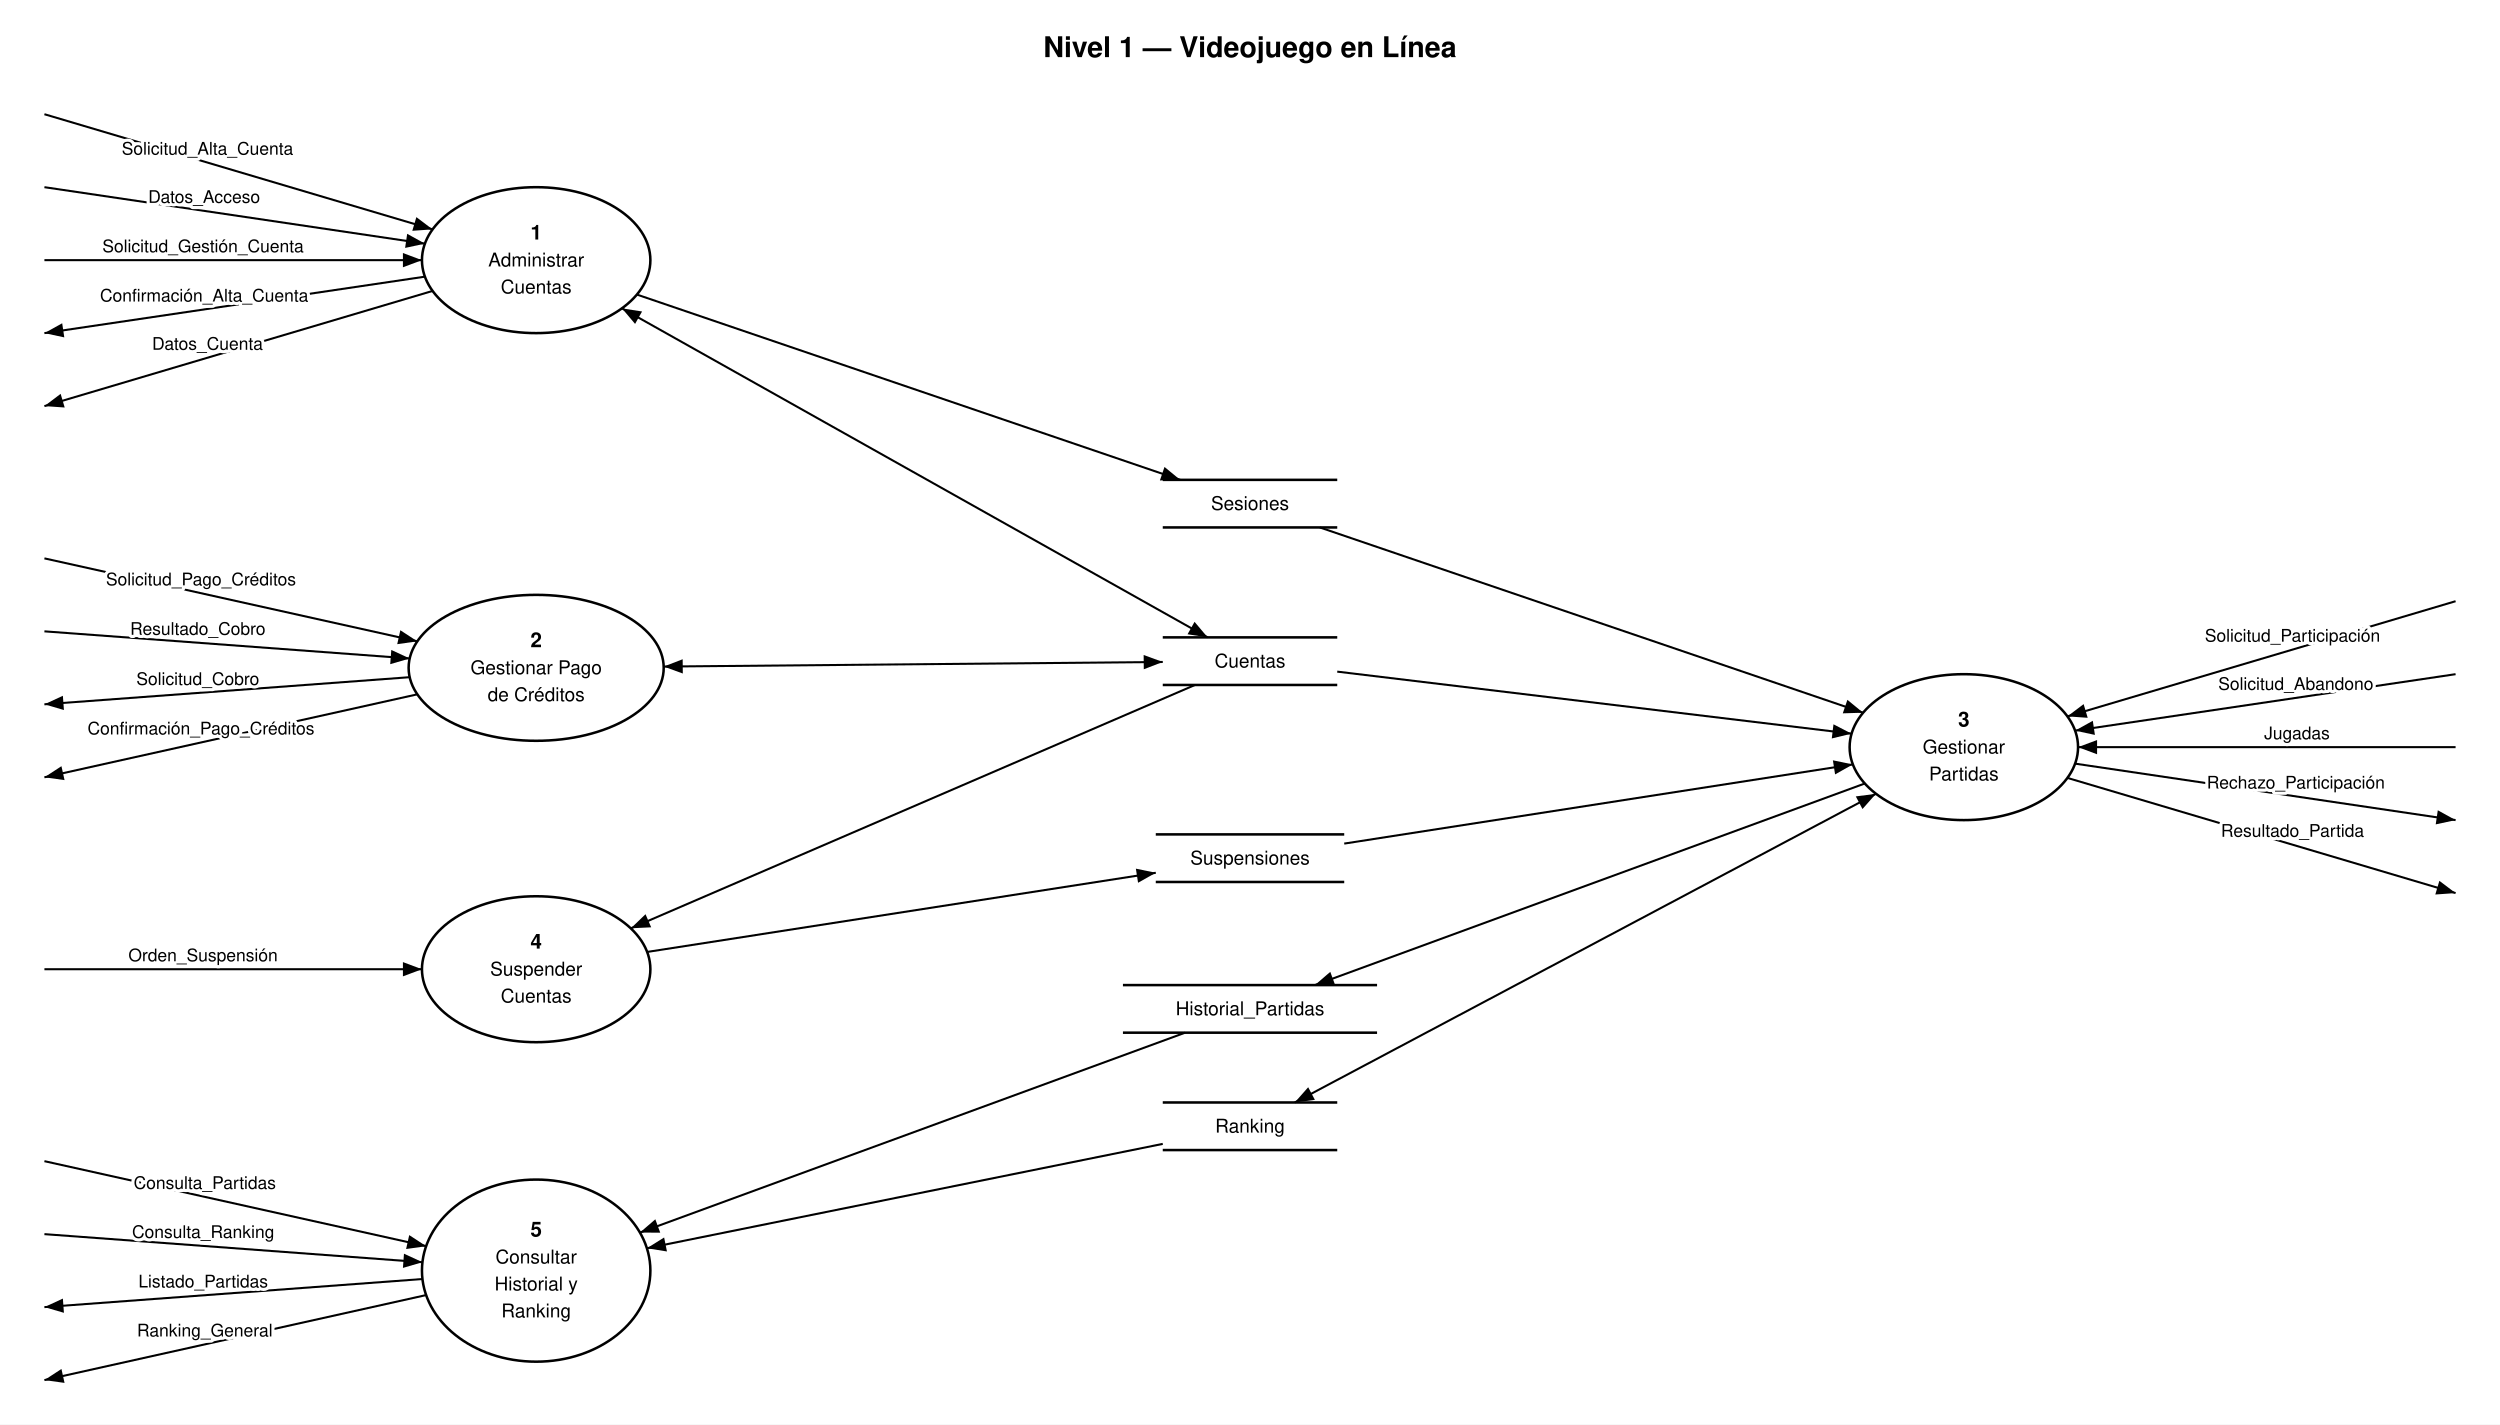
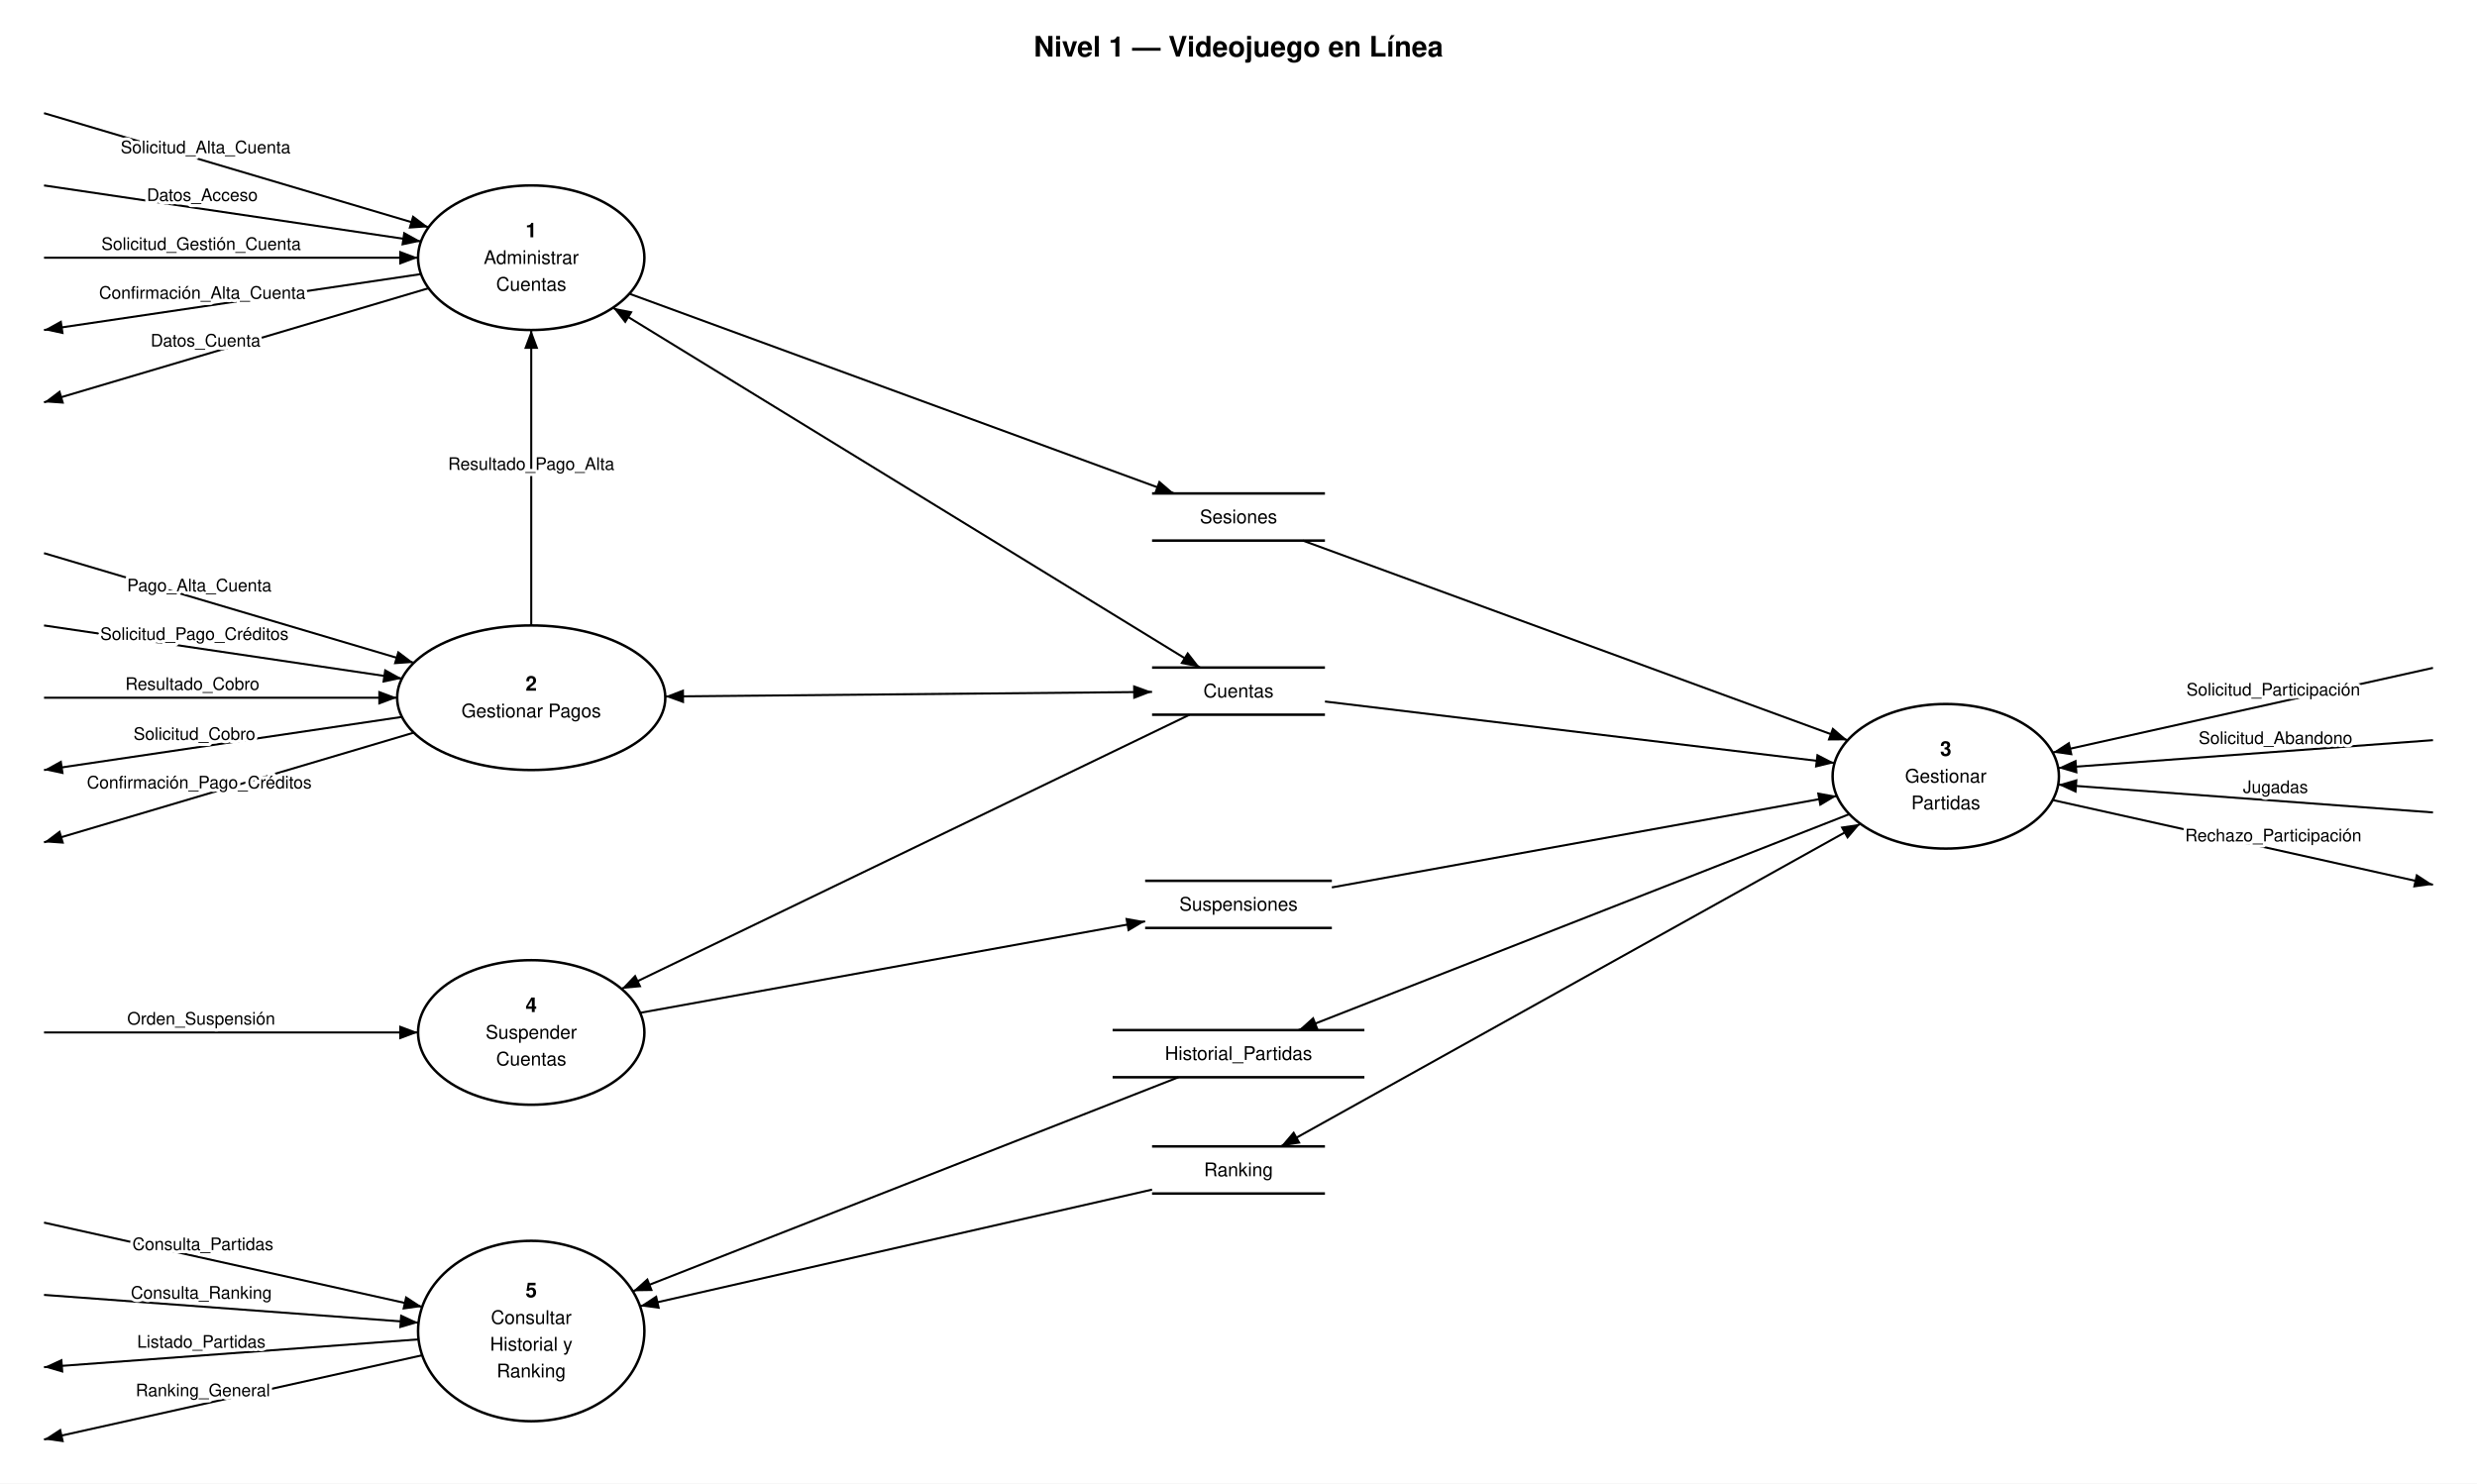
- <svg xmlns="http://www.w3.org/2000/svg" viewBox="-338 -24 1576 898" width="1576" height="898" font-family="Helvetica, Arial, sans-serif">
+ <svg xmlns="http://www.w3.org/2000/svg" viewBox="-338 -24 1576 944" width="1576" height="944" font-family="Helvetica, Arial, sans-serif">
  <defs>
    <marker id="e" markerUnits="userSpaceOnUse" markerWidth="12" markerHeight="9" refX="12" refY="4.5" orient="auto">
      <path d="M0,0 L12,4.5 L0,9 z" fill="#000" />
    </marker>
    <marker id="s" markerUnits="userSpaceOnUse" markerWidth="12" markerHeight="9" refX="0" refY="4.5" orient="auto">
      <path d="M12,0 L0,4.5 L12,9 z" fill="#000" />
    </marker>
  </defs>
-   <rect x="-338" y="-24" width="1576" height="898" fill="#fff" />
+   <rect x="-338" y="-24" width="1576" height="944" fill="#fff" />
  <text x="450.0" y="12.0" text-anchor="middle" font-size="18" font-weight="bold">Nivel 1 — Videojuego en Línea</text>
  <line x1="-310.0" y1="48.0" x2="-65.3" y2="120.6" stroke="#000" stroke-width="1.3" marker-end="url(#e)" />
  <text x="-207.2" y="73.5" text-anchor="middle" font-size="11" paint-order="stroke" stroke="#fff" stroke-width="4" stroke-linejoin="round">Solicitud_Alta_Cuenta</text>
  <line x1="-310.0" y1="94.0" x2="-70.1" y2="129.6" stroke="#000" stroke-width="1.3" marker-end="url(#e)" />
  <text x="-209.3" y="103.9" text-anchor="middle" font-size="11" paint-order="stroke" stroke="#fff" stroke-width="4" stroke-linejoin="round">Datos_Acceso</text>
  <line x1="-310.0" y1="140.0" x2="-72.0" y2="140.0" stroke="#000" stroke-width="1.3" marker-end="url(#e)" />
  <text x="-210.0" y="135.0" text-anchor="middle" font-size="11" paint-order="stroke" stroke="#fff" stroke-width="4" stroke-linejoin="round">Solicitud_Gestión_Cuenta</text>
  <line x1="-70.1" y1="150.4" x2="-310.0" y2="186.0" stroke="#000" stroke-width="1.3" marker-end="url(#e)" />
  <text x="-209.3" y="166.1" text-anchor="middle" font-size="11" paint-order="stroke" stroke="#fff" stroke-width="4" stroke-linejoin="round">Confirmación_Alta_Cuenta</text>
  <line x1="-65.3" y1="159.4" x2="-310.0" y2="232.0" stroke="#000" stroke-width="1.3" marker-end="url(#e)" />
  <text x="-207.2" y="196.5" text-anchor="middle" font-size="11" paint-order="stroke" stroke="#fff" stroke-width="4" stroke-linejoin="round">Datos_Cuenta</text>
-   <line x1="-310.0" y1="328.0" x2="-74.9" y2="380.3" stroke="#000" stroke-width="1.3" marker-end="url(#e)" />
-   <text x="-211.3" y="345.0" text-anchor="middle" font-size="11" paint-order="stroke" stroke="#fff" stroke-width="4" stroke-linejoin="round">Solicitud_Pago_Créditos</text>
-   <line x1="-310.0" y1="374.0" x2="-79.7" y2="391.1" stroke="#000" stroke-width="1.3" marker-end="url(#e)" />
-   <text x="-213.3" y="376.2" text-anchor="middle" font-size="11" paint-order="stroke" stroke="#fff" stroke-width="4" stroke-linejoin="round">Resultado_Cobro</text>
-   <line x1="-79.7" y1="402.9" x2="-310.0" y2="420.0" stroke="#000" stroke-width="1.3" marker-end="url(#e)" />
-   <text x="-213.3" y="407.8" text-anchor="middle" font-size="11" paint-order="stroke" stroke="#fff" stroke-width="4" stroke-linejoin="round">Solicitud_Cobro</text>
-   <line x1="-74.9" y1="413.7" x2="-310.0" y2="466.0" stroke="#000" stroke-width="1.3" marker-end="url(#e)" />
-   <text x="-211.3" y="439.0" text-anchor="middle" font-size="11" paint-order="stroke" stroke="#fff" stroke-width="4" stroke-linejoin="round">Confirmación_Pago_Créditos</text>
-   <line x1="1210.0" y1="355.0" x2="965.3" y2="427.6" stroke="#000" stroke-width="1.3" marker-end="url(#e)" />
-   <text x="1107.2" y="380.5" text-anchor="middle" font-size="11" paint-order="stroke" stroke="#fff" stroke-width="4" stroke-linejoin="round">Solicitud_Participación</text>
-   <line x1="1210.0" y1="401.0" x2="970.1" y2="436.6" stroke="#000" stroke-width="1.3" marker-end="url(#e)" />
-   <text x="1109.3" y="410.9" text-anchor="middle" font-size="11" paint-order="stroke" stroke="#fff" stroke-width="4" stroke-linejoin="round">Solicitud_Abandono</text>
-   <line x1="1210.0" y1="447.0" x2="972.0" y2="447.0" stroke="#000" stroke-width="1.3" marker-end="url(#e)" />
-   <text x="1110.0" y="442.0" text-anchor="middle" font-size="11" paint-order="stroke" stroke="#fff" stroke-width="4" stroke-linejoin="round">Jugadas</text>
-   <line x1="970.1" y1="457.4" x2="1210.0" y2="493.0" stroke="#000" stroke-width="1.3" marker-end="url(#e)" />
-   <text x="1109.3" y="473.1" text-anchor="middle" font-size="11" paint-order="stroke" stroke="#fff" stroke-width="4" stroke-linejoin="round">Rechazo_Participación</text>
-   <line x1="965.3" y1="466.4" x2="1210.0" y2="539.0" stroke="#000" stroke-width="1.3" marker-end="url(#e)" />
-   <text x="1107.2" y="503.5" text-anchor="middle" font-size="11" paint-order="stroke" stroke="#fff" stroke-width="4" stroke-linejoin="round">Resultado_Partida</text>
-   <line x1="-310.0" y1="587.0" x2="-72.0" y2="587.0" stroke="#000" stroke-width="1.3" marker-end="url(#e)" />
-   <text x="-210.0" y="582.0" text-anchor="middle" font-size="11" paint-order="stroke" stroke="#fff" stroke-width="4" stroke-linejoin="round">Orden_Suspensión</text>
-   <line x1="-310.0" y1="708.0" x2="-69.3" y2="761.6" stroke="#000" stroke-width="1.3" marker-end="url(#e)" />
-   <text x="-208.9" y="725.5" text-anchor="middle" font-size="11" paint-order="stroke" stroke="#fff" stroke-width="4" stroke-linejoin="round">Consulta_Partidas</text>
-   <line x1="-310.0" y1="754.0" x2="-71.7" y2="771.7" stroke="#000" stroke-width="1.3" marker-end="url(#e)" />
-   <text x="-209.9" y="756.4" text-anchor="middle" font-size="11" paint-order="stroke" stroke="#fff" stroke-width="4" stroke-linejoin="round">Consulta_Ranking</text>
-   <line x1="-71.7" y1="782.3" x2="-310.0" y2="800.0" stroke="#000" stroke-width="1.3" marker-end="url(#e)" />
-   <text x="-209.9" y="787.6" text-anchor="middle" font-size="11" paint-order="stroke" stroke="#fff" stroke-width="4" stroke-linejoin="round">Listado_Partidas</text>
-   <line x1="-69.3" y1="792.4" x2="-310.0" y2="846.0" stroke="#000" stroke-width="1.3" marker-end="url(#e)" />
-   <text x="-208.9" y="818.5" text-anchor="middle" font-size="11" paint-order="stroke" stroke="#fff" stroke-width="4" stroke-linejoin="round">Ranking_General</text>
-   <line x1="54.1" y1="170.4" x2="423.3" y2="377.8" stroke="#000" stroke-width="1.3" marker-end="url(#e)" marker-start="url(#s)" />
-   <line x1="63.5" y1="161.7" x2="406.0" y2="278.5" stroke="#000" stroke-width="1.3" marker-end="url(#e)" />
-   <line x1="80.4" y1="396.2" x2="395.0" y2="393.3" stroke="#000" stroke-width="1.3" marker-end="url(#e)" marker-start="url(#s)" />
-   <line x1="505.0" y1="399.4" x2="829.2" y2="438.5" stroke="#000" stroke-width="1.3" marker-end="url(#e)" />
-   <line x1="494.0" y1="308.5" x2="836.5" y2="425.3" stroke="#000" stroke-width="1.3" marker-end="url(#e)" />
-   <line x1="509.4" y1="507.8" x2="830.0" y2="457.9" stroke="#000" stroke-width="1.3" marker-end="url(#e)" />
-   <line x1="837.6" y1="469.9" x2="490.9" y2="597.0" stroke="#000" stroke-width="1.3" marker-end="url(#e)" />
-   <line x1="844.6" y1="476.4" x2="478.2" y2="671.0" stroke="#000" stroke-width="1.3" marker-end="url(#e)" marker-start="url(#s)" />
-   <line x1="415.3" y1="407.8" x2="59.7" y2="561.2" stroke="#000" stroke-width="1.3" marker-end="url(#e)" />
-   <line x1="70.0" y1="576.1" x2="390.6" y2="526.2" stroke="#000" stroke-width="1.3" marker-end="url(#e)" />
-   <line x1="409.1" y1="627.0" x2="65.4" y2="753.0" stroke="#000" stroke-width="1.3" marker-end="url(#e)" />
-   <line x1="395.0" y1="697.1" x2="69.8" y2="762.9" stroke="#000" stroke-width="1.3" marker-end="url(#e)" />
+   <line x1="-310.0" y1="328.0" x2="-74.7" y2="397.8" stroke="#000" stroke-width="1.3" marker-end="url(#e)" />
+   <text x="-211.2" y="352.3" text-anchor="middle" font-size="11" paint-order="stroke" stroke="#fff" stroke-width="4" stroke-linejoin="round">Pago_Alta_Cuenta</text>
+   <line x1="-310.0" y1="374.0" x2="-82.2" y2="407.8" stroke="#000" stroke-width="1.3" marker-end="url(#e)" />
+   <text x="-214.3" y="383.2" text-anchor="middle" font-size="11" paint-order="stroke" stroke="#fff" stroke-width="4" stroke-linejoin="round">Solicitud_Pago_Créditos</text>
+   <line x1="-310.0" y1="420.0" x2="-85.3" y2="420.0" stroke="#000" stroke-width="1.3" marker-end="url(#e)" />
+   <text x="-215.6" y="415.0" text-anchor="middle" font-size="11" paint-order="stroke" stroke="#fff" stroke-width="4" stroke-linejoin="round">Resultado_Cobro</text>
+   <line x1="-82.2" y1="432.2" x2="-310.0" y2="466.0" stroke="#000" stroke-width="1.3" marker-end="url(#e)" />
+   <text x="-214.3" y="446.8" text-anchor="middle" font-size="11" paint-order="stroke" stroke="#fff" stroke-width="4" stroke-linejoin="round">Solicitud_Cobro</text>
+   <line x1="-74.7" y1="442.2" x2="-310.0" y2="512.0" stroke="#000" stroke-width="1.3" marker-end="url(#e)" />
+   <text x="-211.2" y="477.7" text-anchor="middle" font-size="11" paint-order="stroke" stroke="#fff" stroke-width="4" stroke-linejoin="round">Confirmación_Pago_Créditos</text>
+   <line x1="1210.0" y1="401.0" x2="968.0" y2="454.9" stroke="#000" stroke-width="1.3" marker-end="url(#e)" />
+   <text x="1108.4" y="418.6" text-anchor="middle" font-size="11" paint-order="stroke" stroke="#fff" stroke-width="4" stroke-linejoin="round">Solicitud_Participación</text>
+   <line x1="1210.0" y1="447.0" x2="971.5" y2="464.7" stroke="#000" stroke-width="1.3" marker-end="url(#e)" />
+   <text x="1109.8" y="449.4" text-anchor="middle" font-size="11" paint-order="stroke" stroke="#fff" stroke-width="4" stroke-linejoin="round">Solicitud_Abandono</text>
+   <line x1="1210.0" y1="493.0" x2="971.5" y2="475.3" stroke="#000" stroke-width="1.3" marker-end="url(#e)" />
+   <text x="1109.8" y="480.6" text-anchor="middle" font-size="11" paint-order="stroke" stroke="#fff" stroke-width="4" stroke-linejoin="round">Jugadas</text>
+   <line x1="968.0" y1="485.1" x2="1210.0" y2="539.0" stroke="#000" stroke-width="1.3" marker-end="url(#e)" />
+   <text x="1108.4" y="511.4" text-anchor="middle" font-size="11" paint-order="stroke" stroke="#fff" stroke-width="4" stroke-linejoin="round">Rechazo_Participación</text>
+   <line x1="-310.0" y1="633.0" x2="-72.0" y2="633.0" stroke="#000" stroke-width="1.3" marker-end="url(#e)" />
+   <text x="-210.0" y="628.0" text-anchor="middle" font-size="11" paint-order="stroke" stroke="#fff" stroke-width="4" stroke-linejoin="round">Orden_Suspensión</text>
+   <line x1="-310.0" y1="754.0" x2="-69.3" y2="807.6" stroke="#000" stroke-width="1.3" marker-end="url(#e)" />
+   <text x="-208.9" y="771.5" text-anchor="middle" font-size="11" paint-order="stroke" stroke="#fff" stroke-width="4" stroke-linejoin="round">Consulta_Partidas</text>
+   <line x1="-310.0" y1="800.0" x2="-71.7" y2="817.7" stroke="#000" stroke-width="1.3" marker-end="url(#e)" />
+   <text x="-209.9" y="802.4" text-anchor="middle" font-size="11" paint-order="stroke" stroke="#fff" stroke-width="4" stroke-linejoin="round">Consulta_Ranking</text>
+   <line x1="-71.7" y1="828.3" x2="-310.0" y2="846.0" stroke="#000" stroke-width="1.3" marker-end="url(#e)" />
+   <text x="-209.9" y="833.6" text-anchor="middle" font-size="11" paint-order="stroke" stroke="#fff" stroke-width="4" stroke-linejoin="round">Listado_Partidas</text>
+   <line x1="-69.3" y1="838.4" x2="-310.0" y2="892.0" stroke="#000" stroke-width="1.3" marker-end="url(#e)" />
+   <text x="-208.9" y="864.5" text-anchor="middle" font-size="11" paint-order="stroke" stroke="#fff" stroke-width="4" stroke-linejoin="round">Ranking_General</text>
+   <line x1="0.0" y1="374.0" x2="0.0" y2="186.0" stroke="#000" stroke-width="1.3" marker-end="url(#e)" />
+   <text x="0.0" y="275.0" text-anchor="middle" font-size="11" paint-order="stroke" stroke="#fff" stroke-width="4" stroke-linejoin="round">Resultado_Pago_Alta</text>
+   <line x1="52.0" y1="171.8" x2="425.5" y2="400.8" stroke="#000" stroke-width="1.3" marker-end="url(#e)" marker-start="url(#s)" />
+   <line x1="62.4" y1="162.9" x2="409.1" y2="290.0" stroke="#000" stroke-width="1.3" marker-end="url(#e)" />
+   <line x1="85.2" y1="419.2" x2="395.0" y2="416.3" stroke="#000" stroke-width="1.3" marker-end="url(#e)" marker-start="url(#s)" />
+   <line x1="505.0" y1="422.4" x2="829.2" y2="461.5" stroke="#000" stroke-width="1.3" marker-end="url(#e)" />
+   <line x1="490.9" y1="320.0" x2="837.6" y2="447.1" stroke="#000" stroke-width="1.3" marker-end="url(#e)" />
+   <line x1="509.4" y1="540.7" x2="830.7" y2="482.5" stroke="#000" stroke-width="1.3" marker-end="url(#e)" />
+   <line x1="838.6" y1="494.1" x2="488.2" y2="631.5" stroke="#000" stroke-width="1.3" marker-end="url(#e)" />
+   <line x1="845.7" y1="500.2" x2="476.9" y2="705.5" stroke="#000" stroke-width="1.3" marker-end="url(#e)" marker-start="url(#s)" />
+   <line x1="418.9" y1="430.8" x2="57.4" y2="605.3" stroke="#000" stroke-width="1.3" marker-end="url(#e)" />
+   <line x1="69.3" y1="620.5" x2="390.6" y2="562.3" stroke="#000" stroke-width="1.3" marker-end="url(#e)" />
+   <line x1="411.8" y1="661.5" x2="64.6" y2="797.7" stroke="#000" stroke-width="1.3" marker-end="url(#e)" />
+   <line x1="395.0" y1="733.0" x2="69.2" y2="807.2" stroke="#000" stroke-width="1.3" marker-end="url(#e)" />
  <ellipse cx="0.0" cy="140.0" rx="72.0" ry="46.0" fill="#fff" stroke="#000" stroke-width="1.6" />
  <text x="0.0" y="127.0" text-anchor="middle" font-weight="bold" font-size="13">1</text>
  <text x="0.0" y="144.0" text-anchor="middle" font-size="12">Administrar</text>
  <text x="0.0" y="161.0" text-anchor="middle" font-size="12">Cuentas</text>
-   <ellipse cx="0.0" cy="397.0" rx="80.4" ry="46.0" fill="#fff" stroke="#000" stroke-width="1.6" />
-   <text x="0.0" y="384.0" text-anchor="middle" font-weight="bold" font-size="13">2</text>
-   <text x="0.0" y="401.0" text-anchor="middle" font-size="12">Gestionar Pago</text>
-   <text x="0.0" y="418.0" text-anchor="middle" font-size="12">de Créditos</text>
-   <ellipse cx="900.0" cy="447.0" rx="72.0" ry="46.0" fill="#fff" stroke="#000" stroke-width="1.6" />
-   <text x="900.0" y="434.0" text-anchor="middle" font-weight="bold" font-size="13">3</text>
-   <text x="900.0" y="451.0" text-anchor="middle" font-size="12">Gestionar</text>
-   <text x="900.0" y="468.0" text-anchor="middle" font-size="12">Partidas</text>
-   <ellipse cx="0.0" cy="587.0" rx="72.0" ry="46.0" fill="#fff" stroke="#000" stroke-width="1.6" />
-   <text x="0.0" y="574.0" text-anchor="middle" font-weight="bold" font-size="13">4</text>
-   <text x="0.0" y="591.0" text-anchor="middle" font-size="12">Suspender</text>
-   <text x="0.0" y="608.0" text-anchor="middle" font-size="12">Cuentas</text>
-   <ellipse cx="0.0" cy="777.0" rx="72.0" ry="57.4" fill="#fff" stroke="#000" stroke-width="1.6" />
-   <text x="0.0" y="755.5" text-anchor="middle" font-weight="bold" font-size="13">5</text>
-   <text x="0.0" y="772.5" text-anchor="middle" font-size="12">Consultar</text>
-   <text x="0.0" y="789.5" text-anchor="middle" font-size="12">Historial y</text>
-   <text x="0.0" y="806.5" text-anchor="middle" font-size="12">Ranking</text>
-   <line x1="395.0" y1="377.8" x2="505.0" y2="377.8" stroke="#000" stroke-width="1.6" />
-   <line x1="395.0" y1="407.8" x2="505.0" y2="407.8" stroke="#000" stroke-width="1.6" />
-   <text x="450.0" y="396.8" text-anchor="middle" font-size="12">Cuentas</text>
-   <line x1="395.0" y1="278.5" x2="505.0" y2="278.5" stroke="#000" stroke-width="1.6" />
-   <line x1="395.0" y1="308.5" x2="505.0" y2="308.5" stroke="#000" stroke-width="1.6" />
-   <text x="450.0" y="297.5" text-anchor="middle" font-size="12">Sesiones</text>
-   <line x1="390.6" y1="502.0" x2="509.4" y2="502.0" stroke="#000" stroke-width="1.6" />
-   <line x1="390.6" y1="532.0" x2="509.4" y2="532.0" stroke="#000" stroke-width="1.6" />
-   <text x="450.0" y="521.0" text-anchor="middle" font-size="12">Suspensiones</text>
-   <line x1="369.9" y1="597.0" x2="530.1" y2="597.0" stroke="#000" stroke-width="1.6" />
-   <line x1="369.9" y1="627.0" x2="530.1" y2="627.0" stroke="#000" stroke-width="1.6" />
-   <text x="450.0" y="616.0" text-anchor="middle" font-size="12">Historial_Partidas</text>
-   <line x1="395.0" y1="671.0" x2="505.0" y2="671.0" stroke="#000" stroke-width="1.6" />
-   <line x1="395.0" y1="701.0" x2="505.0" y2="701.0" stroke="#000" stroke-width="1.6" />
-   <text x="450.0" y="690.0" text-anchor="middle" font-size="12">Ranking</text>
+   <ellipse cx="0.0" cy="420.0" rx="85.3" ry="46.0" fill="#fff" stroke="#000" stroke-width="1.6" />
+   <text x="0.0" y="415.5" text-anchor="middle" font-weight="bold" font-size="13">2</text>
+   <text x="0.0" y="432.5" text-anchor="middle" font-size="12">Gestionar Pagos</text>
+   <ellipse cx="900.0" cy="470.0" rx="72.0" ry="46.0" fill="#fff" stroke="#000" stroke-width="1.6" />
+   <text x="900.0" y="457.0" text-anchor="middle" font-weight="bold" font-size="13">3</text>
+   <text x="900.0" y="474.0" text-anchor="middle" font-size="12">Gestionar</text>
+   <text x="900.0" y="491.0" text-anchor="middle" font-size="12">Partidas</text>
+   <ellipse cx="0.0" cy="633.0" rx="72.0" ry="46.0" fill="#fff" stroke="#000" stroke-width="1.6" />
+   <text x="0.0" y="620.0" text-anchor="middle" font-weight="bold" font-size="13">4</text>
+   <text x="0.0" y="637.0" text-anchor="middle" font-size="12">Suspender</text>
+   <text x="0.0" y="654.0" text-anchor="middle" font-size="12">Cuentas</text>
+   <ellipse cx="0.0" cy="823.0" rx="72.0" ry="57.4" fill="#fff" stroke="#000" stroke-width="1.6" />
+   <text x="0.0" y="801.5" text-anchor="middle" font-weight="bold" font-size="13">5</text>
+   <text x="0.0" y="818.5" text-anchor="middle" font-size="12">Consultar</text>
+   <text x="0.0" y="835.5" text-anchor="middle" font-size="12">Historial y</text>
+   <text x="0.0" y="852.5" text-anchor="middle" font-size="12">Ranking</text>
+   <line x1="395.0" y1="400.8" x2="505.0" y2="400.8" stroke="#000" stroke-width="1.6" />
+   <line x1="395.0" y1="430.8" x2="505.0" y2="430.8" stroke="#000" stroke-width="1.6" />
+   <text x="450.0" y="419.8" text-anchor="middle" font-size="12">Cuentas</text>
+   <line x1="395.0" y1="290.0" x2="505.0" y2="290.0" stroke="#000" stroke-width="1.6" />
+   <line x1="395.0" y1="320.0" x2="505.0" y2="320.0" stroke="#000" stroke-width="1.6" />
+   <text x="450.0" y="309.0" text-anchor="middle" font-size="12">Sesiones</text>
+   <line x1="390.6" y1="536.5" x2="509.4" y2="536.5" stroke="#000" stroke-width="1.6" />
+   <line x1="390.6" y1="566.5" x2="509.4" y2="566.5" stroke="#000" stroke-width="1.6" />
+   <text x="450.0" y="555.5" text-anchor="middle" font-size="12">Suspensiones</text>
+   <line x1="369.9" y1="631.5" x2="530.1" y2="631.5" stroke="#000" stroke-width="1.6" />
+   <line x1="369.9" y1="661.5" x2="530.1" y2="661.5" stroke="#000" stroke-width="1.6" />
+   <text x="450.0" y="650.5" text-anchor="middle" font-size="12">Historial_Partidas</text>
+   <line x1="395.0" y1="705.5" x2="505.0" y2="705.5" stroke="#000" stroke-width="1.6" />
+   <line x1="395.0" y1="735.5" x2="505.0" y2="735.5" stroke="#000" stroke-width="1.6" />
+   <text x="450.0" y="724.5" text-anchor="middle" font-size="12">Ranking</text>
</svg>
